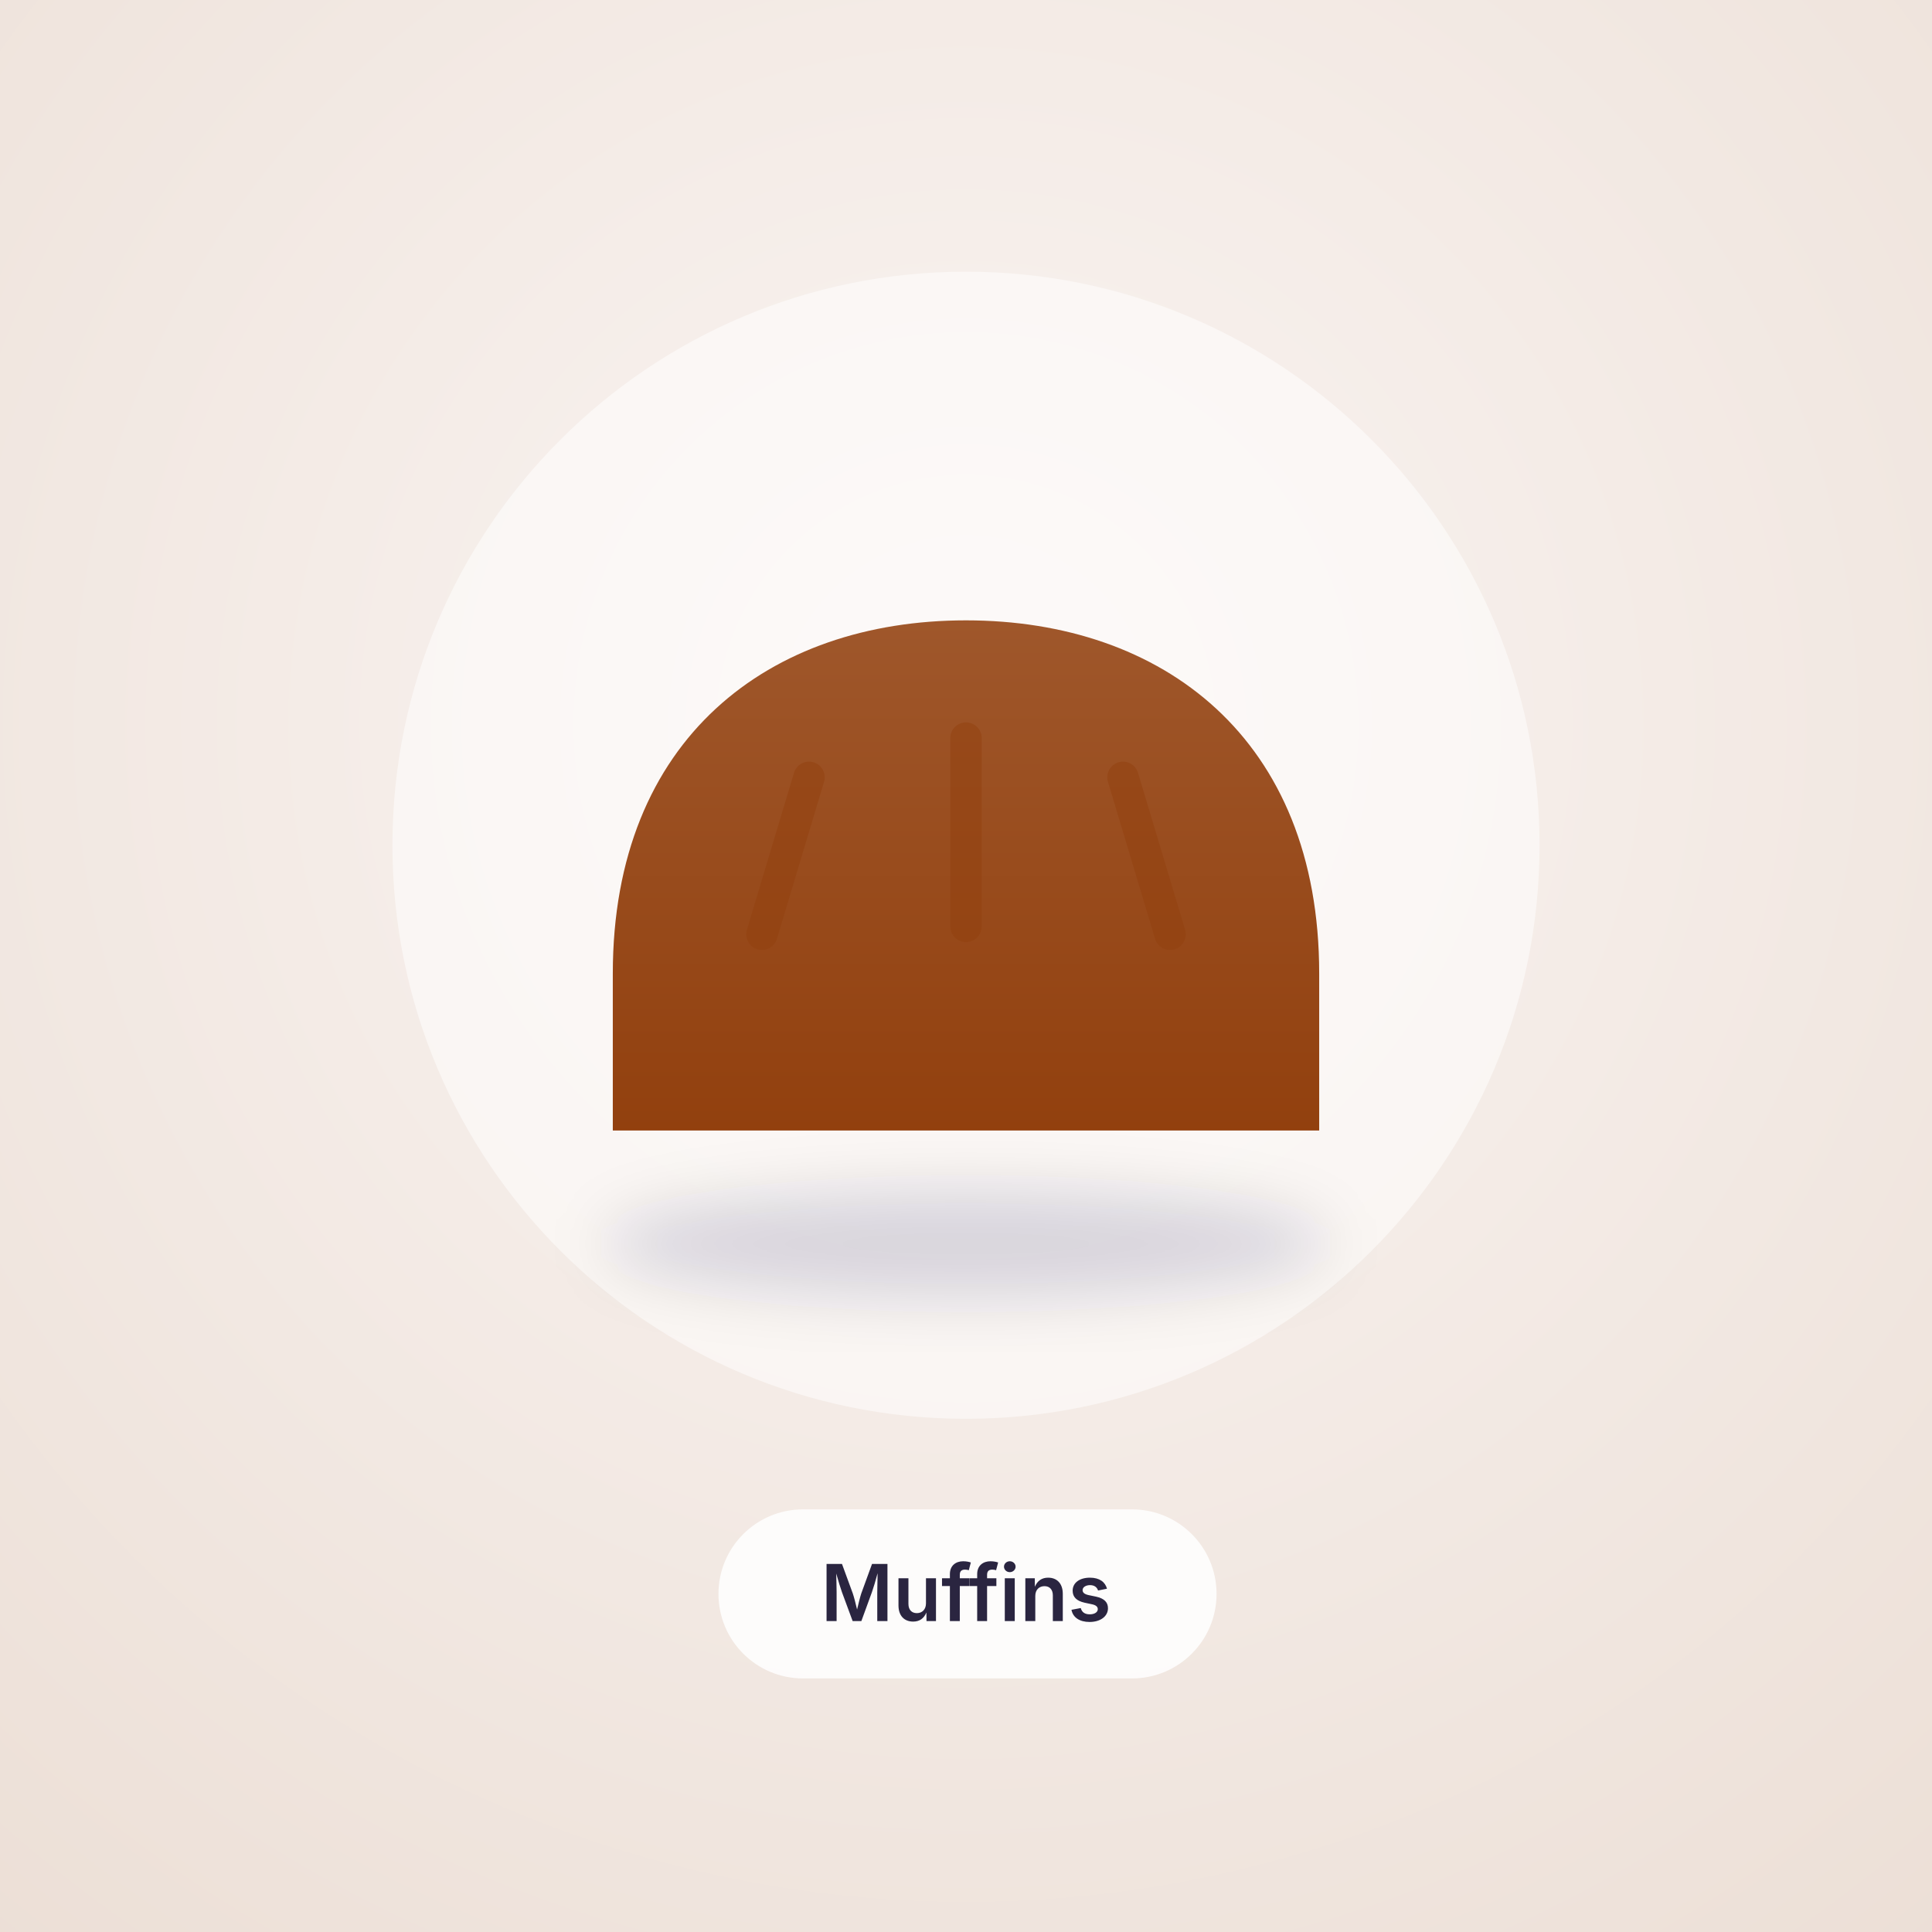
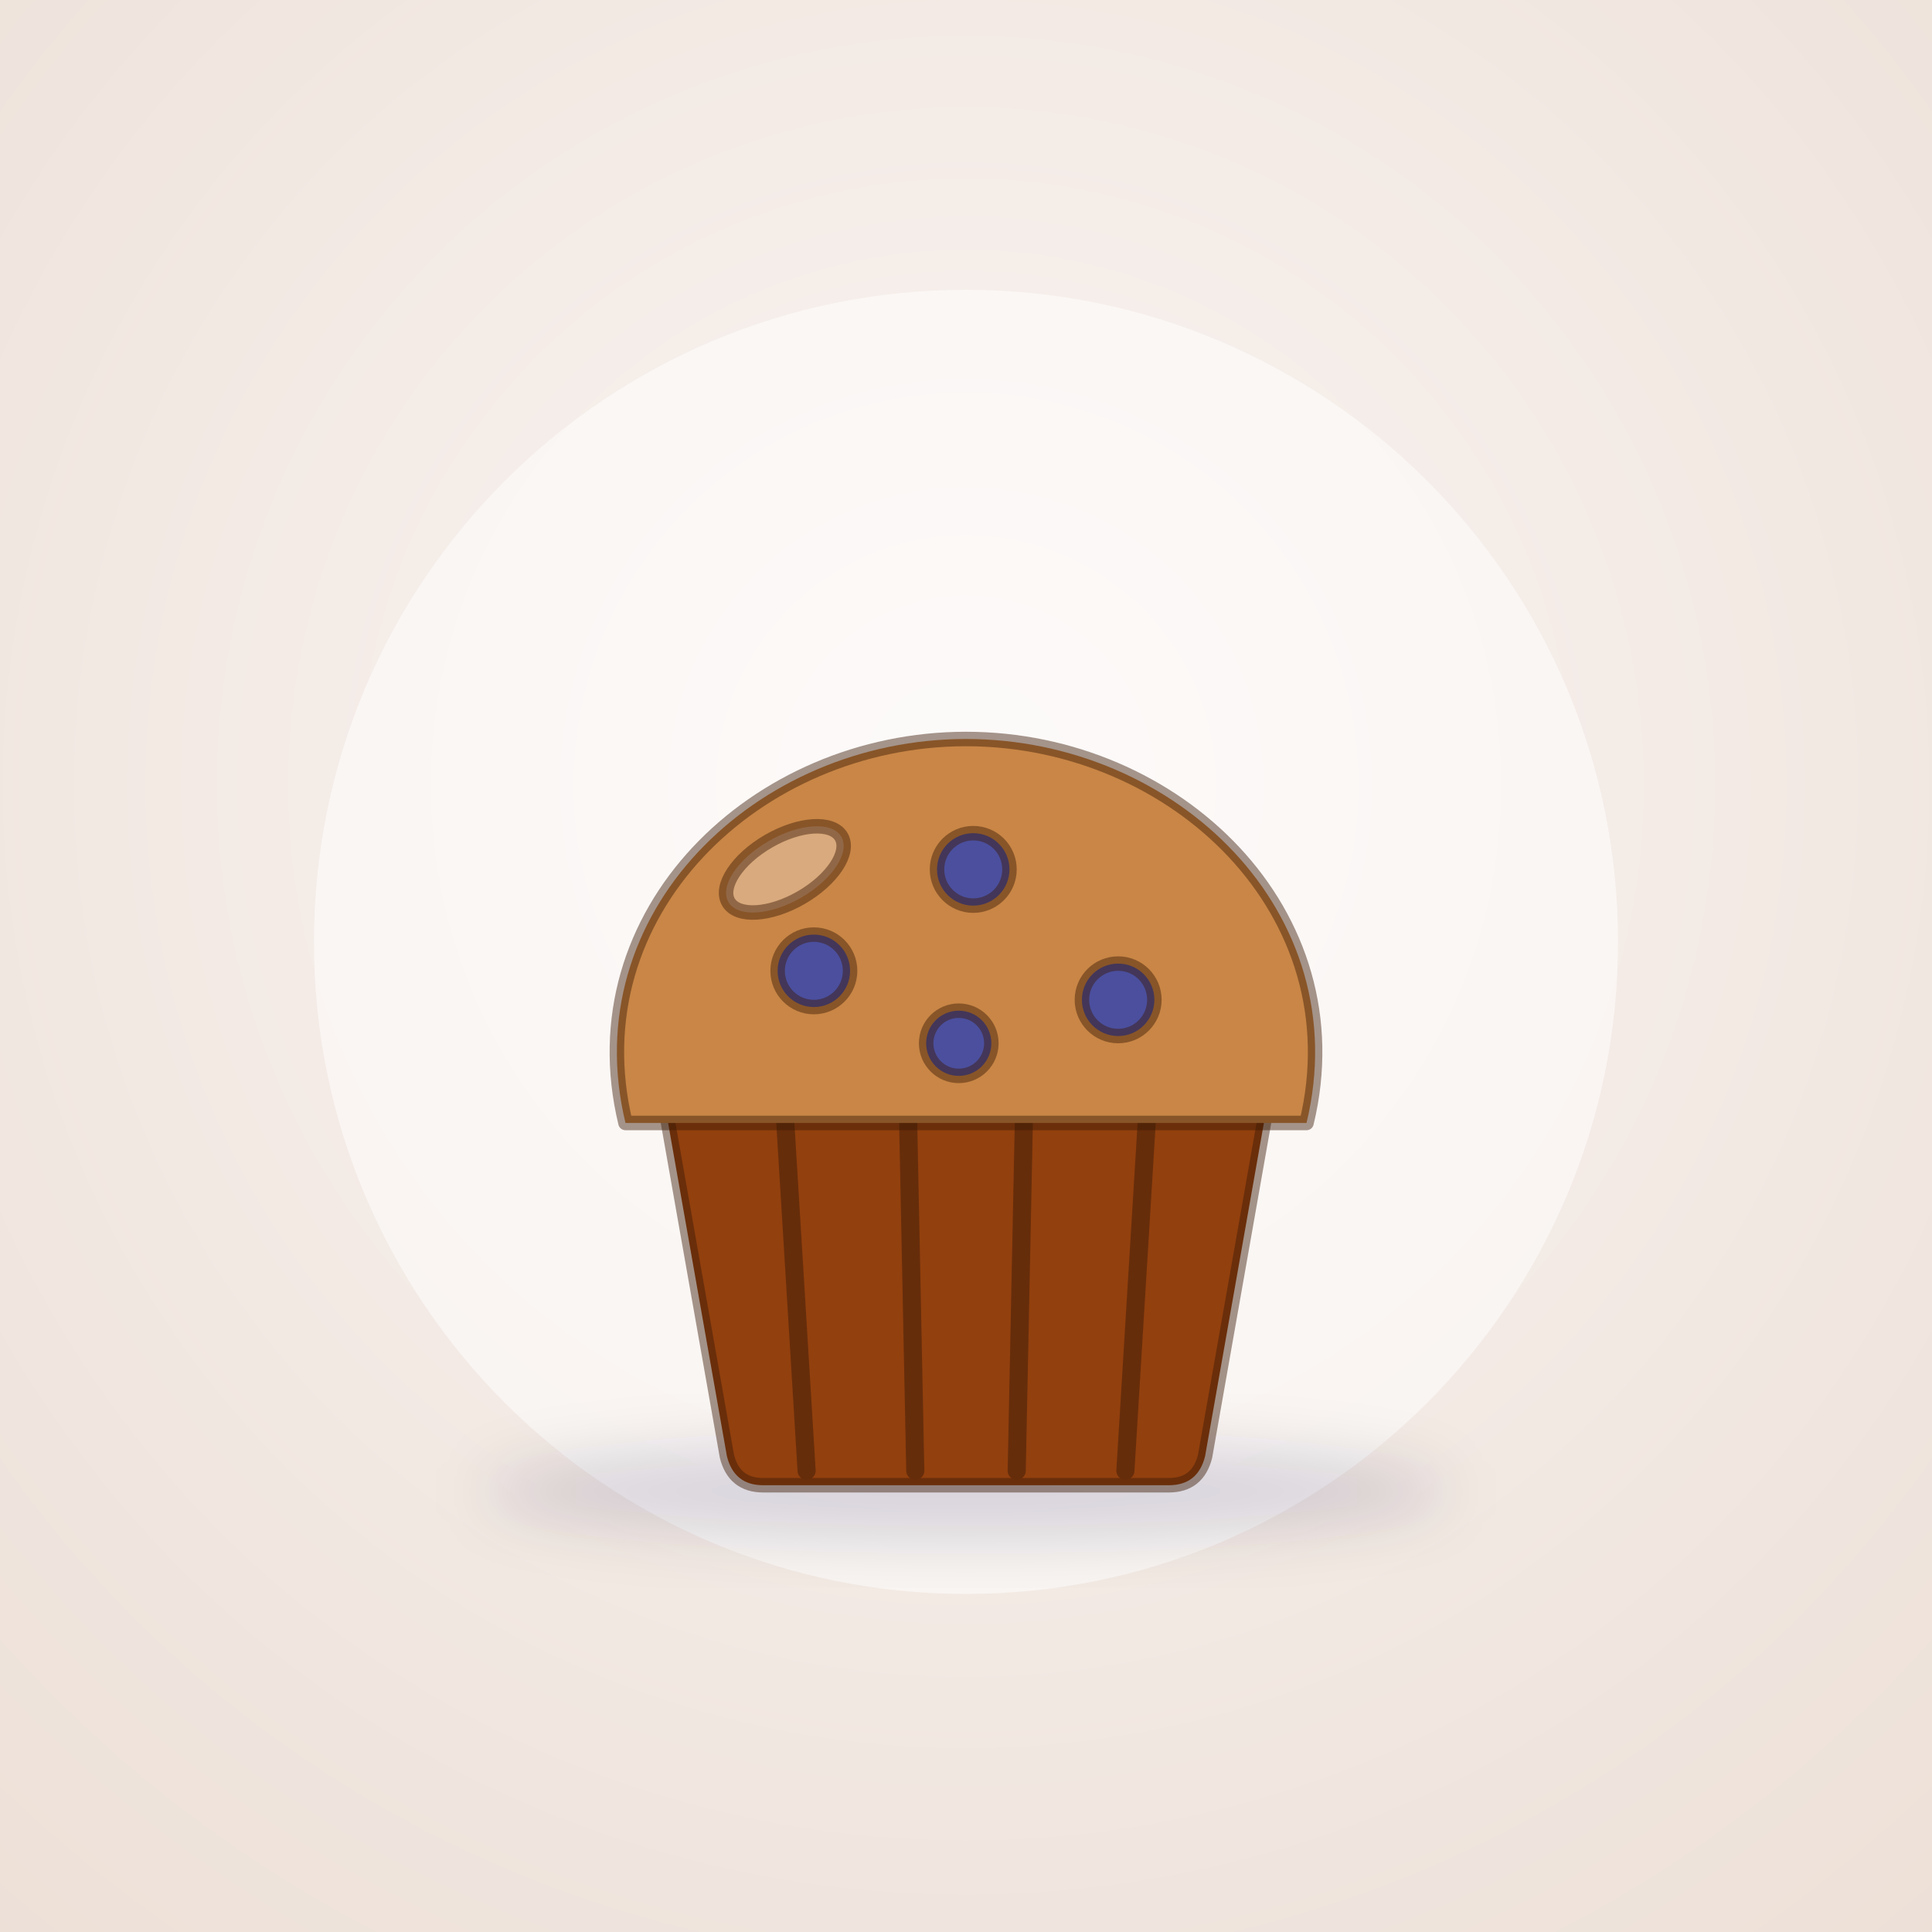
<svg xmlns="http://www.w3.org/2000/svg" viewBox="0 0 640 640" width="640" height="640" role="img" aria-label="Muffins">
  <defs>
-     <radialGradient id="t-muffins-bg" cx="320" cy="240" r="520" gradientUnits="userSpaceOnUse">
+     <radialGradient id="t-muffins-bg" cx="320" cy="260" r="520" gradientUnits="userSpaceOnUse">
      <stop offset="0" stop-color="#faf5f3" />
      <stop offset="1" stop-color="#ecdfd6" />
    </radialGradient>
-     <linearGradient id="t-muffins-ink" x1="0" y1="0" x2="0" y2="1">
-       <stop offset="0" stop-color="#9f572b" />
-       <stop offset="1" stop-color="#92400e" />
-     </linearGradient>
    <filter id="t-muffins-blur" x="-50%" y="-50%" width="200%" height="200%">
      <feGaussianBlur stdDeviation="10" />
    </filter>
  </defs>
  <rect width="640" height="640" fill="url(#t-muffins-bg)" />
-   <circle cx="320" cy="280" r="190" fill="#fff" fill-opacity=".5" />
-   <ellipse cx="320" cy="412" rx="120" ry="18" fill="#1e1b4b" fill-opacity=".14" filter="url(#t-muffins-blur)" />
-   <g transform="translate(320 290) scale(1.3) translate(-320 -275)">
-     <path d="M230 300c0-60 40-90 90-90s90 30 90 90v40H230z" fill="url(#t-muffins-ink)" />
-     <path d="M280 250l-12 40M320 240v48M360 250l12 40" stroke="#92400e" stroke-width="8" stroke-linecap="round" stroke-opacity=".5" />
+   <circle cx="320" cy="312" r="216" fill="#fff" fill-opacity=".5" />
+   <ellipse cx="320" cy="494" rx="160" ry="16" fill="#1e1b4b" fill-opacity=".14" filter="url(#t-muffins-blur)" />
+   <g transform="translate(320 318) scale(1.2) translate(-320 -295)" stroke="#3a1a06" stroke-width="4" stroke-linejoin="round" stroke-opacity=".45">
+     <path d="M236 330H404L386 432Q384 440 376 440H264Q256 440 254 432z" fill="#92400e" />
+     <path d="M270 338L276 436M304 338L306 436M336 338L334 436M370 338L364 436" fill="none" stroke="#662d0a" stroke-width="5" stroke-linecap="round" stroke-linejoin="round" stroke-opacity="1" />
+     <path d="M226 340C212 282 262 234 320 234C378 234 428 282 414 340z" fill="#c98646" />
+     <circle cx="278" cy="298" r="10" fill="#4b4f9e" />
+     <circle cx="322" cy="270" r="10" fill="#4b4f9e" />
+     <circle cx="362" cy="306" r="10" fill="#4b4f9e" />
+     <circle cx="318" cy="318" r="9" fill="#4b4f9e" />
+     <ellipse cx="270" cy="270" rx="18" ry="9" fill="#ffffff" fill-opacity="0.3" transform="rotate(-30 270 270)" />
  </g>
-   <rect x="238" y="500" width="165" height="56" rx="28" fill="#fff" fill-opacity=".85" />
-   <text x="320" y="537" text-anchor="middle" font-family="system-ui, -apple-system, Segoe UI, sans-serif" font-size="26" font-weight="600" fill="#2a2540">Muffins</text>
</svg>
